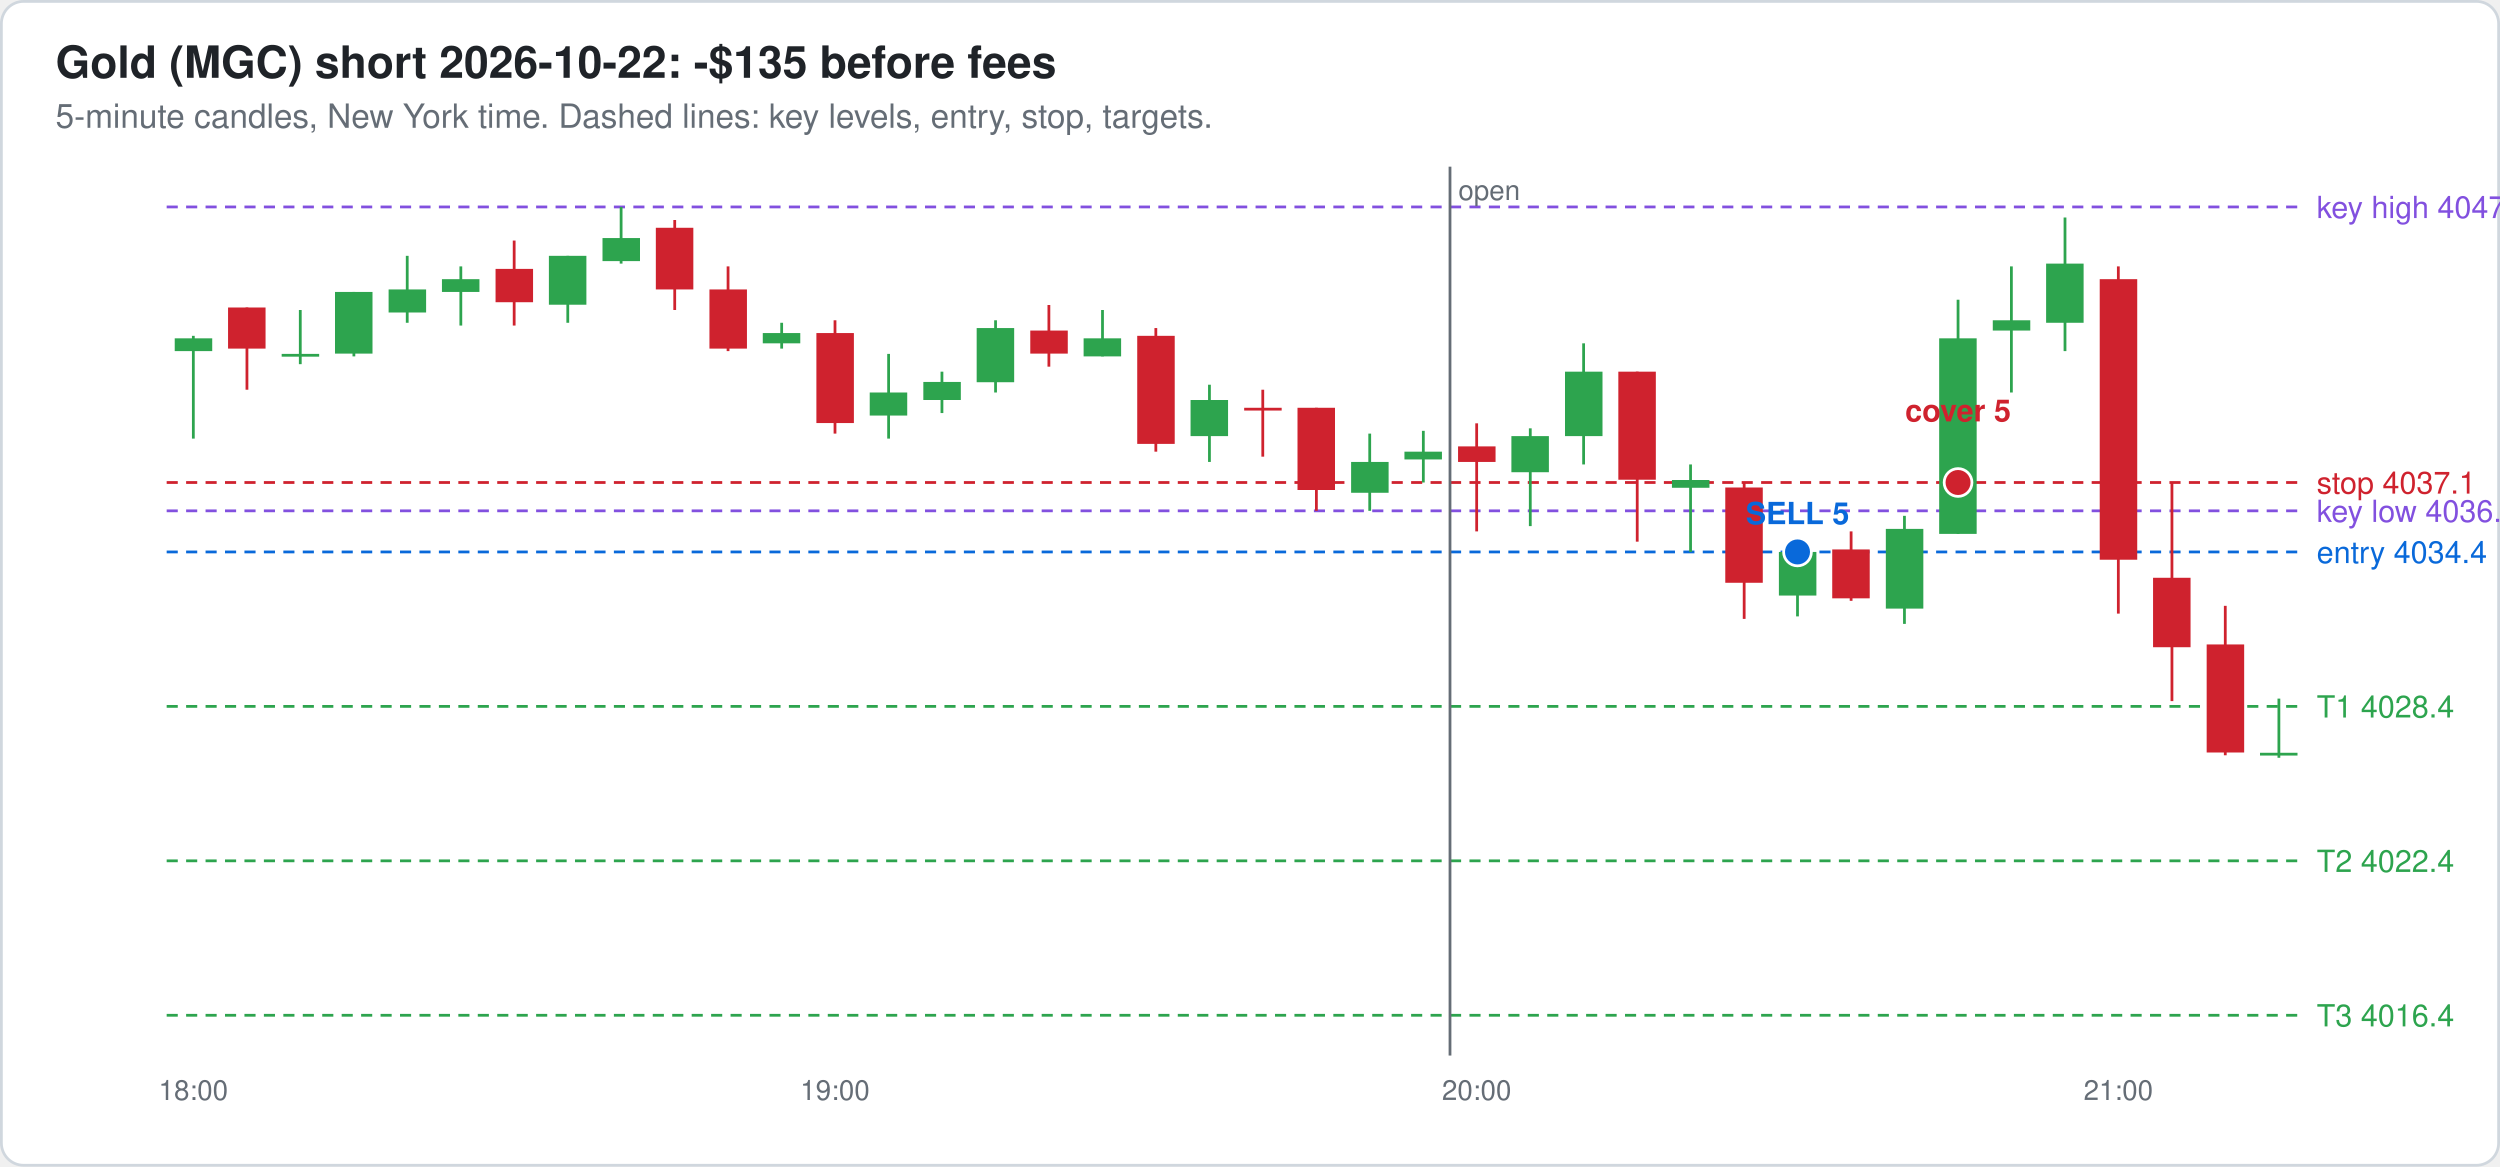
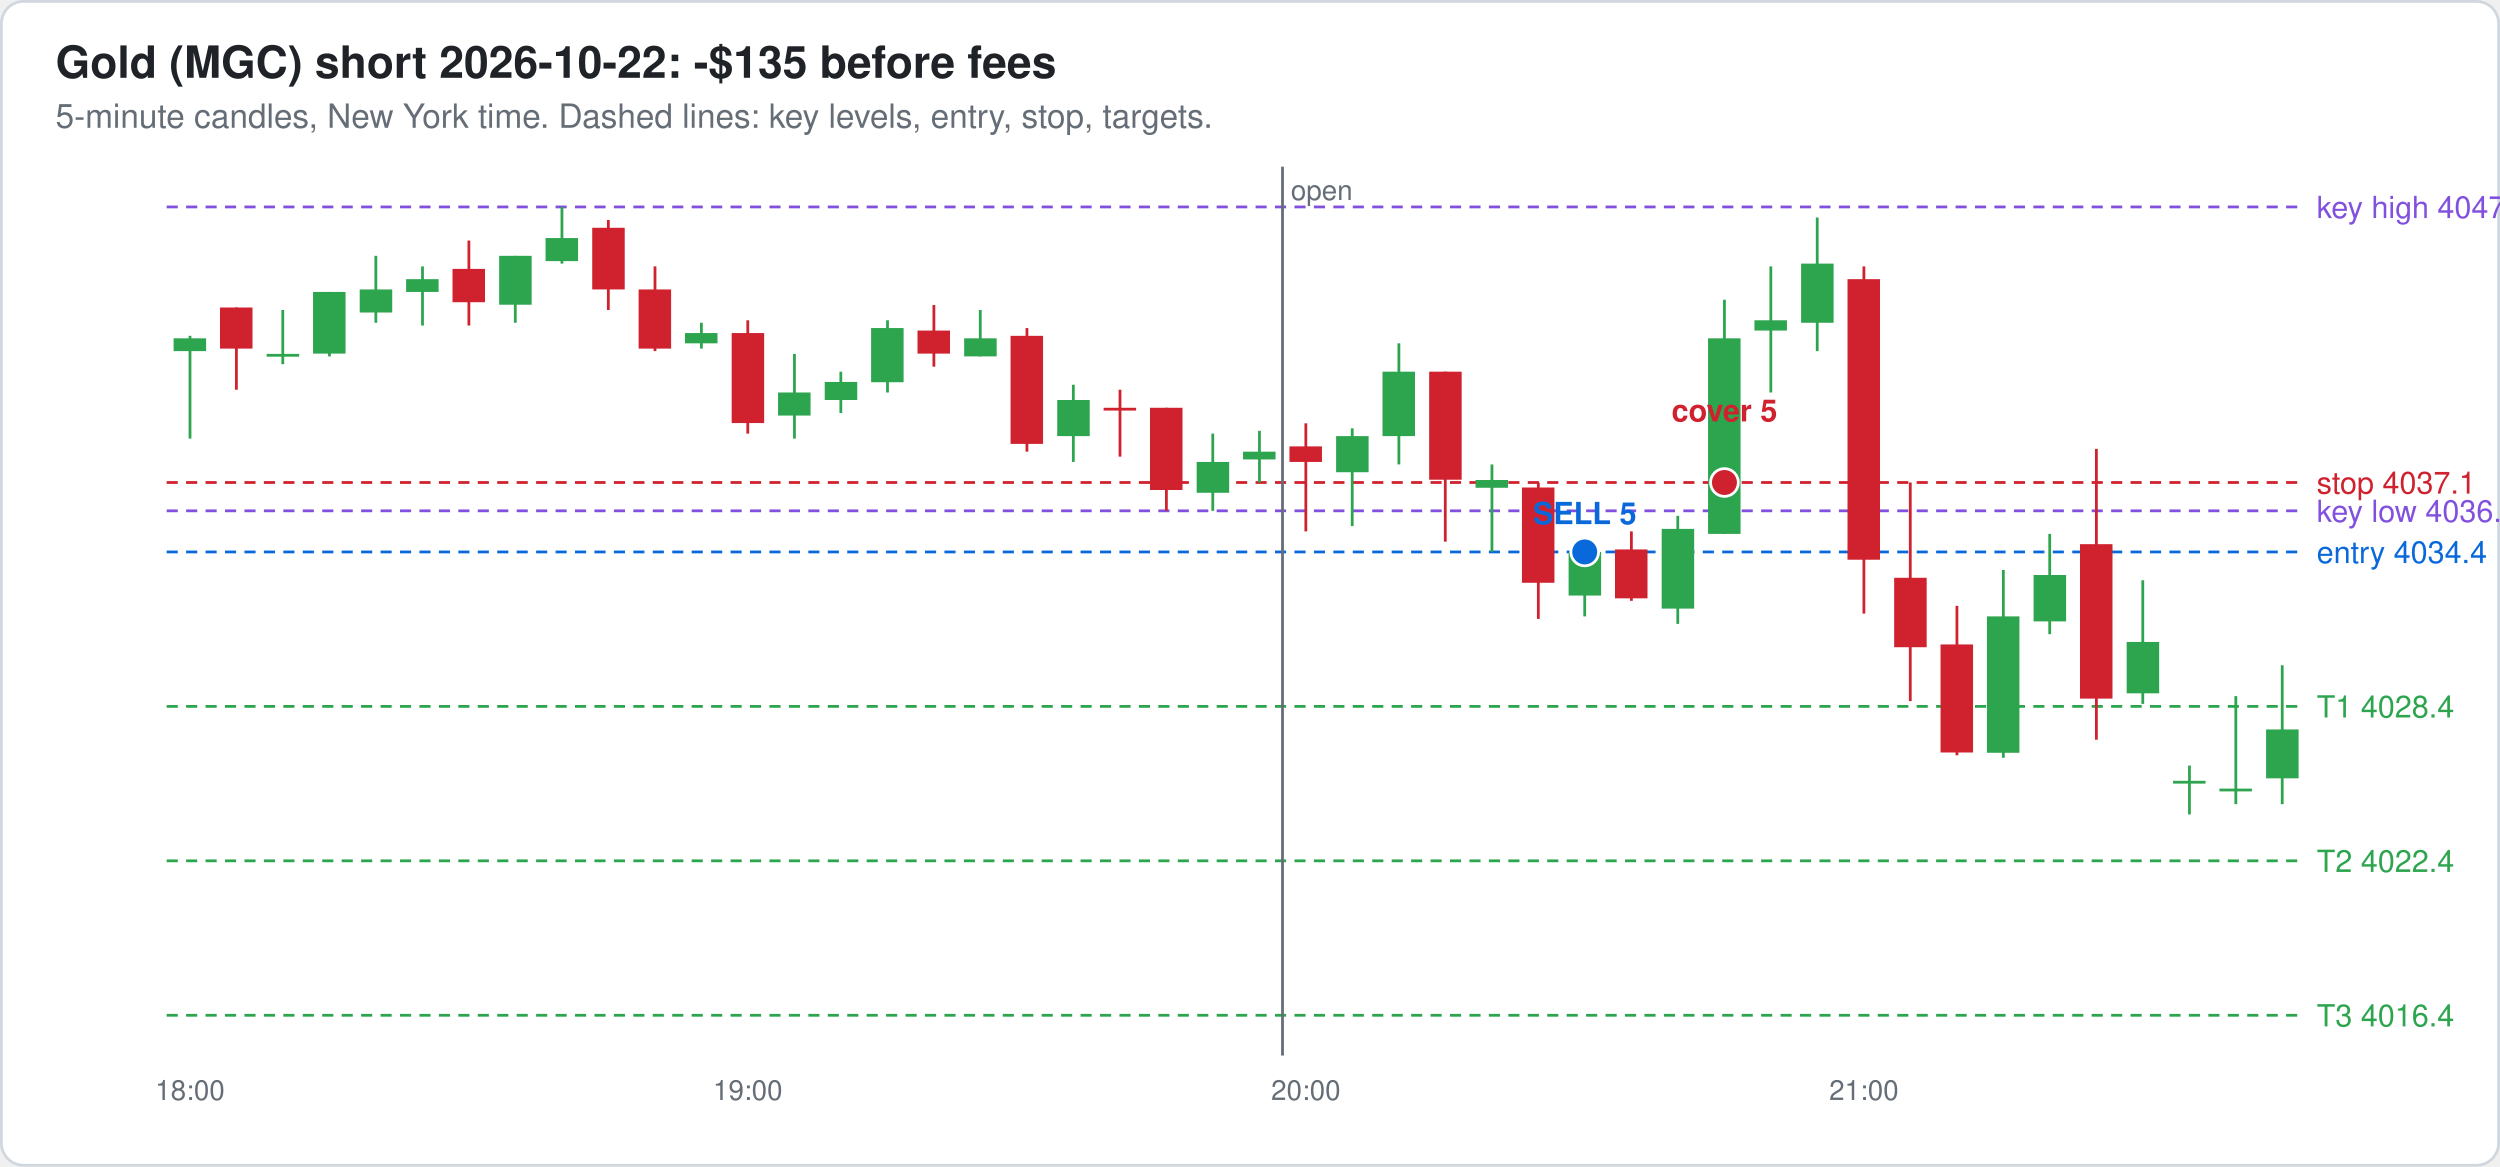
<svg xmlns="http://www.w3.org/2000/svg" width="900" height="420" viewBox="0 0 900 420" font-family="Helvetica, Arial, sans-serif">
  <rect x="0.5" y="0.5" width="899" height="419" rx="8" fill="#ffffff" stroke="#d0d7de" />
  <text x="20" y="28" font-size="16" font-weight="bold" fill="#1f2328">Gold (MGC) short 2026-10-22: -$135 before fees</text>
  <text x="20" y="46" font-size="12" fill="#656d76">5-minute candles, New York time. Dashed lines: key levels, entry, stop, targets.</text>
  <line x1="60" x2="830" y1="74.5" y2="74.5" stroke="#8250df" stroke-dasharray="4 3" />
  <text x="834" y="78.5" font-size="11" fill="#8250df">key high 4047.800048828125</text>
  <line x1="60" x2="830" y1="183.9" y2="183.9" stroke="#8250df" stroke-dasharray="4 3" />
  <text x="834" y="187.9" font-size="11" fill="#8250df">key low 4036.0</text>
  <line x1="60" x2="830" y1="198.7" y2="198.7" stroke="#0969da" stroke-dasharray="4 3" />
  <text x="834" y="202.7" font-size="11" fill="#0969da">entry 4034.4</text>
  <line x1="60" x2="830" y1="173.7" y2="173.7" stroke="#cf222e" stroke-dasharray="4 3" />
  <text x="834" y="177.7" font-size="11" fill="#cf222e">stop 4037.1</text>
  <line x1="60" x2="830" y1="254.3" y2="254.3" stroke="#2da44e" stroke-dasharray="4 3" />
  <text x="834" y="258.3" font-size="11" fill="#2da44e">T1 4028.4</text>
  <line x1="60" x2="830" y1="309.9" y2="309.9" stroke="#2da44e" stroke-dasharray="4 3" />
  <text x="834" y="313.9" font-size="11" fill="#2da44e">T2 4022.4</text>
  <line x1="60" x2="830" y1="365.5" y2="365.5" stroke="#2da44e" stroke-dasharray="4 3" />
  <text x="834" y="369.5" font-size="11" fill="#2da44e">T3 4016.4</text>
-   <line x1="69.6" x2="69.6" y1="120.9" y2="157.9" stroke="#2da44e" />
-   <rect x="62.9" y="121.8" width="13.5" height="4.6" fill="#2da44e" />
-   <text x="69.6" y="396" font-size="10" text-anchor="middle" fill="#656d76">18:00</text>
-   <line x1="88.9" x2="88.9" y1="110.7" y2="140.3" stroke="#cf222e" />
-   <rect x="82.1" y="110.7" width="13.5" height="14.8" fill="#cf222e" />
-   <line x1="108.1" x2="108.1" y1="111.6" y2="131.1" stroke="#2da44e" />
-   <rect x="101.4" y="127.4" width="13.5" height="1.0" fill="#2da44e" />
-   <line x1="127.4" x2="127.4" y1="105.1" y2="128.3" stroke="#2da44e" />
-   <rect x="120.6" y="105.1" width="13.5" height="22.2" fill="#2da44e" />
-   <line x1="146.6" x2="146.6" y1="92.1" y2="116.2" stroke="#2da44e" />
-   <rect x="139.9" y="104.2" width="13.5" height="8.3" fill="#2da44e" />
-   <line x1="165.9" x2="165.9" y1="95.9" y2="117.2" stroke="#2da44e" />
-   <rect x="159.1" y="100.5" width="13.5" height="4.6" fill="#2da44e" />
-   <line x1="185.1" x2="185.1" y1="86.6" y2="117.2" stroke="#cf222e" />
-   <rect x="178.4" y="96.8" width="13.5" height="12.0" fill="#cf222e" />
-   <line x1="204.4" x2="204.4" y1="92.1" y2="116.2" stroke="#2da44e" />
-   <rect x="197.6" y="92.1" width="13.5" height="17.6" fill="#2da44e" />
-   <line x1="223.6" x2="223.6" y1="74.5" y2="94.9" stroke="#2da44e" />
-   <rect x="216.9" y="85.7" width="13.5" height="8.3" fill="#2da44e" />
-   <line x1="242.9" x2="242.9" y1="79.2" y2="111.6" stroke="#cf222e" />
-   <rect x="236.1" y="82.0" width="13.5" height="22.2" fill="#cf222e" />
-   <line x1="262.1" x2="262.1" y1="95.9" y2="126.4" stroke="#cf222e" />
-   <rect x="255.4" y="104.2" width="13.5" height="21.3" fill="#cf222e" />
-   <line x1="281.4" x2="281.4" y1="116.2" y2="125.5" stroke="#2da44e" />
-   <rect x="274.6" y="119.9" width="13.5" height="3.7" fill="#2da44e" />
-   <line x1="300.6" x2="300.6" y1="115.3" y2="156.1" stroke="#cf222e" />
-   <rect x="293.9" y="119.9" width="13.5" height="32.4" fill="#cf222e" />
-   <text x="300.6" y="396" font-size="10" text-anchor="middle" fill="#656d76">19:00</text>
-   <line x1="319.9" x2="319.9" y1="127.4" y2="157.9" stroke="#2da44e" />
-   <rect x="313.1" y="141.3" width="13.5" height="8.3" fill="#2da44e" />
-   <line x1="339.1" x2="339.1" y1="133.8" y2="148.7" stroke="#2da44e" />
-   <rect x="332.4" y="137.5" width="13.5" height="6.5" fill="#2da44e" />
-   <line x1="358.4" x2="358.4" y1="115.3" y2="141.3" stroke="#2da44e" />
-   <rect x="351.6" y="118.1" width="13.5" height="19.5" fill="#2da44e" />
-   <line x1="377.6" x2="377.6" y1="109.8" y2="132.0" stroke="#cf222e" />
-   <rect x="370.9" y="119.0" width="13.5" height="8.3" fill="#cf222e" />
-   <line x1="396.9" x2="396.9" y1="111.6" y2="128.3" stroke="#2da44e" />
-   <rect x="390.1" y="121.8" width="13.5" height="6.5" fill="#2da44e" />
-   <line x1="416.1" x2="416.1" y1="118.1" y2="162.6" stroke="#cf222e" />
-   <rect x="409.4" y="120.9" width="13.5" height="38.9" fill="#cf222e" />
-   <line x1="435.4" x2="435.4" y1="138.5" y2="166.3" stroke="#2da44e" />
-   <rect x="428.6" y="144.0" width="13.5" height="13.0" fill="#2da44e" />
-   <line x1="454.6" x2="454.6" y1="140.3" y2="164.4" stroke="#cf222e" />
-   <rect x="447.9" y="146.8" width="13.5" height="1.0" fill="#cf222e" />
-   <line x1="473.9" x2="473.9" y1="146.8" y2="183.9" stroke="#cf222e" />
-   <rect x="467.1" y="146.8" width="13.5" height="29.6" fill="#cf222e" />
-   <line x1="493.1" x2="493.1" y1="156.1" y2="183.9" stroke="#2da44e" />
-   <rect x="486.4" y="166.3" width="13.5" height="11.1" fill="#2da44e" />
-   <line x1="512.4" x2="512.4" y1="155.1" y2="173.7" stroke="#2da44e" />
-   <rect x="505.6" y="162.6" width="13.5" height="2.8" fill="#2da44e" />
-   <line x1="531.6" x2="531.6" y1="152.4" y2="191.3" stroke="#cf222e" />
-   <rect x="524.9" y="160.7" width="13.5" height="5.6" fill="#cf222e" />
-   <text x="531.6" y="396" font-size="10" text-anchor="middle" fill="#656d76">20:00</text>
-   <line x1="550.9" x2="550.9" y1="154.2" y2="189.4" stroke="#2da44e" />
-   <rect x="544.1" y="157.0" width="13.5" height="13.0" fill="#2da44e" />
-   <line x1="570.1" x2="570.1" y1="123.6" y2="167.2" stroke="#2da44e" />
-   <rect x="563.4" y="133.8" width="13.5" height="23.2" fill="#2da44e" />
-   <line x1="589.4" x2="589.4" y1="133.8" y2="195.0" stroke="#cf222e" />
-   <rect x="582.6" y="133.8" width="13.5" height="38.9" fill="#cf222e" />
-   <line x1="608.6" x2="608.6" y1="167.2" y2="198.7" stroke="#2da44e" />
-   <rect x="601.9" y="172.8" width="13.5" height="2.8" fill="#2da44e" />
-   <line x1="627.9" x2="627.9" y1="173.7" y2="222.8" stroke="#cf222e" />
-   <rect x="621.1" y="175.5" width="13.5" height="34.3" fill="#cf222e" />
-   <line x1="647.1" x2="647.1" y1="195.0" y2="221.9" stroke="#2da44e" />
-   <rect x="640.4" y="198.7" width="13.5" height="15.7" fill="#2da44e" />
-   <line x1="666.4" x2="666.4" y1="191.3" y2="216.3" stroke="#cf222e" />
-   <rect x="659.6" y="197.8" width="13.5" height="17.6" fill="#cf222e" />
-   <line x1="685.6" x2="685.6" y1="185.7" y2="224.6" stroke="#2da44e" />
-   <rect x="678.9" y="190.4" width="13.5" height="28.7" fill="#2da44e" />
-   <line x1="704.9" x2="704.9" y1="107.9" y2="192.2" stroke="#2da44e" />
-   <rect x="698.1" y="121.8" width="13.5" height="70.4" fill="#2da44e" />
-   <line x1="724.1" x2="724.1" y1="95.9" y2="141.3" stroke="#2da44e" />
-   <rect x="717.4" y="115.3" width="13.5" height="3.7" fill="#2da44e" />
-   <line x1="743.4" x2="743.4" y1="78.3" y2="126.4" stroke="#2da44e" />
-   <rect x="736.6" y="94.9" width="13.5" height="21.3" fill="#2da44e" />
-   <line x1="762.6" x2="762.6" y1="95.9" y2="220.9" stroke="#cf222e" />
-   <rect x="755.9" y="100.5" width="13.5" height="101.0" fill="#cf222e" />
-   <text x="762.6" y="396" font-size="10" text-anchor="middle" fill="#656d76">21:00</text>
-   <line x1="781.9" x2="781.9" y1="173.7" y2="252.4" stroke="#cf222e" />
-   <rect x="775.1" y="208.0" width="13.5" height="25.0" fill="#cf222e" />
-   <line x1="801.1" x2="801.1" y1="218.1" y2="271.9" stroke="#cf222e" />
-   <rect x="794.4" y="232.0" width="13.5" height="38.9" fill="#cf222e" />
-   <line x1="820.4" x2="820.4" y1="251.5" y2="272.8" stroke="#2da44e" />
-   <rect x="813.6" y="271.0" width="13.5" height="1.0" fill="#2da44e" />
-   <line x1="522.0" x2="522.0" y1="60" y2="380" stroke="#656d76" />
-   <text x="525.0" y="72" font-size="10" fill="#656d76">open</text>
-   <circle cx="647.1" cy="198.7" r="5" fill="#0969da" stroke="#fff" />
-   <text x="647.1" y="188.7" font-size="11" font-weight="bold" text-anchor="middle" fill="#0969da">SELL 5</text>
-   <circle cx="704.9" cy="173.7" r="5" fill="#cf222e" stroke="#fff" />
-   <text x="704.9" y="151.7" font-size="11" font-weight="bold" text-anchor="middle" fill="#cf222e">cover 5</text>
+   <line x1="68.4" x2="68.4" y1="120.9" y2="157.9" stroke="#2da44e" />
+   <rect x="62.5" y="121.8" width="11.7" height="4.6" fill="#2da44e" />
+   <text x="68.4" y="396" font-size="10" text-anchor="middle" fill="#656d76">18:00</text>
+   <line x1="85.1" x2="85.1" y1="110.7" y2="140.3" stroke="#cf222e" />
+   <rect x="79.2" y="110.7" width="11.7" height="14.8" fill="#cf222e" />
+   <line x1="101.8" x2="101.8" y1="111.6" y2="131.1" stroke="#2da44e" />
+   <rect x="96.0" y="127.4" width="11.7" height="1.0" fill="#2da44e" />
+   <line x1="118.6" x2="118.6" y1="105.1" y2="128.3" stroke="#2da44e" />
+   <rect x="112.7" y="105.1" width="11.7" height="22.2" fill="#2da44e" />
+   <line x1="135.3" x2="135.3" y1="92.1" y2="116.2" stroke="#2da44e" />
+   <rect x="129.5" y="104.2" width="11.7" height="8.3" fill="#2da44e" />
+   <line x1="152.1" x2="152.1" y1="95.9" y2="117.2" stroke="#2da44e" />
+   <rect x="146.2" y="100.5" width="11.7" height="4.6" fill="#2da44e" />
+   <line x1="168.8" x2="168.8" y1="86.6" y2="117.2" stroke="#cf222e" />
+   <rect x="162.9" y="96.8" width="11.7" height="12.0" fill="#cf222e" />
+   <line x1="185.5" x2="185.5" y1="92.1" y2="116.2" stroke="#2da44e" />
+   <rect x="179.7" y="92.1" width="11.7" height="17.6" fill="#2da44e" />
+   <line x1="202.3" x2="202.3" y1="74.5" y2="94.9" stroke="#2da44e" />
+   <rect x="196.4" y="85.7" width="11.7" height="8.3" fill="#2da44e" />
+   <line x1="219.0" x2="219.0" y1="79.2" y2="111.6" stroke="#cf222e" />
+   <rect x="213.2" y="82.0" width="11.7" height="22.2" fill="#cf222e" />
+   <line x1="235.8" x2="235.8" y1="95.9" y2="126.4" stroke="#cf222e" />
+   <rect x="229.9" y="104.2" width="11.7" height="21.3" fill="#cf222e" />
+   <line x1="252.5" x2="252.5" y1="116.2" y2="125.5" stroke="#2da44e" />
+   <rect x="246.6" y="119.9" width="11.7" height="3.7" fill="#2da44e" />
+   <line x1="269.2" x2="269.2" y1="115.3" y2="156.1" stroke="#cf222e" />
+   <rect x="263.4" y="119.9" width="11.7" height="32.4" fill="#cf222e" />
+   <text x="269.2" y="396" font-size="10" text-anchor="middle" fill="#656d76">19:00</text>
+   <line x1="286.0" x2="286.0" y1="127.4" y2="157.9" stroke="#2da44e" />
+   <rect x="280.1" y="141.3" width="11.7" height="8.3" fill="#2da44e" />
+   <line x1="302.7" x2="302.7" y1="133.8" y2="148.7" stroke="#2da44e" />
+   <rect x="296.9" y="137.5" width="11.7" height="6.5" fill="#2da44e" />
+   <line x1="319.5" x2="319.5" y1="115.3" y2="141.3" stroke="#2da44e" />
+   <rect x="313.6" y="118.1" width="11.7" height="19.5" fill="#2da44e" />
+   <line x1="336.2" x2="336.2" y1="109.8" y2="132.0" stroke="#cf222e" />
+   <rect x="330.3" y="119.0" width="11.7" height="8.3" fill="#cf222e" />
+   <line x1="352.9" x2="352.9" y1="111.6" y2="128.3" stroke="#2da44e" />
+   <rect x="347.1" y="121.8" width="11.7" height="6.5" fill="#2da44e" />
+   <line x1="369.7" x2="369.7" y1="118.1" y2="162.6" stroke="#cf222e" />
+   <rect x="363.8" y="120.9" width="11.7" height="38.9" fill="#cf222e" />
+   <line x1="386.4" x2="386.4" y1="138.5" y2="166.3" stroke="#2da44e" />
+   <rect x="380.6" y="144.0" width="11.7" height="13.0" fill="#2da44e" />
+   <line x1="403.2" x2="403.2" y1="140.3" y2="164.4" stroke="#cf222e" />
+   <rect x="397.3" y="146.8" width="11.7" height="1.0" fill="#cf222e" />
+   <line x1="419.9" x2="419.9" y1="146.8" y2="183.9" stroke="#cf222e" />
+   <rect x="414.0" y="146.8" width="11.7" height="29.6" fill="#cf222e" />
+   <line x1="436.6" x2="436.6" y1="156.1" y2="183.9" stroke="#2da44e" />
+   <rect x="430.8" y="166.3" width="11.7" height="11.1" fill="#2da44e" />
+   <line x1="453.4" x2="453.4" y1="155.1" y2="173.7" stroke="#2da44e" />
+   <rect x="447.5" y="162.6" width="11.7" height="2.8" fill="#2da44e" />
+   <line x1="470.1" x2="470.1" y1="152.4" y2="191.3" stroke="#cf222e" />
+   <rect x="464.2" y="160.7" width="11.7" height="5.6" fill="#cf222e" />
+   <text x="470.1" y="396" font-size="10" text-anchor="middle" fill="#656d76">20:00</text>
+   <line x1="486.8" x2="486.8" y1="154.2" y2="189.4" stroke="#2da44e" />
+   <rect x="481.0" y="157.0" width="11.7" height="13.0" fill="#2da44e" />
+   <line x1="503.6" x2="503.6" y1="123.6" y2="167.2" stroke="#2da44e" />
+   <rect x="497.7" y="133.8" width="11.7" height="23.2" fill="#2da44e" />
+   <line x1="520.3" x2="520.3" y1="133.8" y2="195.0" stroke="#cf222e" />
+   <rect x="514.5" y="133.8" width="11.7" height="38.9" fill="#cf222e" />
+   <line x1="537.1" x2="537.1" y1="167.2" y2="198.7" stroke="#2da44e" />
+   <rect x="531.2" y="172.8" width="11.7" height="2.8" fill="#2da44e" />
+   <line x1="553.8" x2="553.8" y1="173.7" y2="222.8" stroke="#cf222e" />
+   <rect x="547.9" y="175.5" width="11.7" height="34.3" fill="#cf222e" />
+   <line x1="570.5" x2="570.5" y1="195.0" y2="221.9" stroke="#2da44e" />
+   <rect x="564.7" y="198.7" width="11.7" height="15.7" fill="#2da44e" />
+   <line x1="587.3" x2="587.3" y1="191.3" y2="216.3" stroke="#cf222e" />
+   <rect x="581.4" y="197.8" width="11.7" height="17.6" fill="#cf222e" />
+   <line x1="604.0" x2="604.0" y1="185.7" y2="224.6" stroke="#2da44e" />
+   <rect x="598.2" y="190.4" width="11.7" height="28.7" fill="#2da44e" />
+   <line x1="620.8" x2="620.8" y1="107.9" y2="192.2" stroke="#2da44e" />
+   <rect x="614.9" y="121.8" width="11.7" height="70.4" fill="#2da44e" />
+   <line x1="637.5" x2="637.5" y1="95.9" y2="141.3" stroke="#2da44e" />
+   <rect x="631.6" y="115.3" width="11.7" height="3.7" fill="#2da44e" />
+   <line x1="654.2" x2="654.2" y1="78.3" y2="126.4" stroke="#2da44e" />
+   <rect x="648.4" y="94.9" width="11.7" height="21.3" fill="#2da44e" />
+   <line x1="671.0" x2="671.0" y1="95.9" y2="220.9" stroke="#cf222e" />
+   <rect x="665.1" y="100.5" width="11.7" height="101.0" fill="#cf222e" />
+   <text x="671.0" y="396" font-size="10" text-anchor="middle" fill="#656d76">21:00</text>
+   <line x1="687.7" x2="687.7" y1="173.7" y2="252.4" stroke="#cf222e" />
+   <rect x="681.9" y="208.0" width="11.7" height="25.0" fill="#cf222e" />
+   <line x1="704.5" x2="704.5" y1="218.1" y2="271.9" stroke="#cf222e" />
+   <rect x="698.6" y="232.0" width="11.7" height="38.9" fill="#cf222e" />
+   <line x1="721.2" x2="721.2" y1="205.2" y2="272.8" stroke="#2da44e" />
+   <rect x="715.3" y="221.9" width="11.7" height="49.1" fill="#2da44e" />
+   <line x1="737.9" x2="737.9" y1="192.2" y2="228.3" stroke="#2da44e" />
+   <rect x="732.1" y="207.0" width="11.7" height="16.7" fill="#2da44e" />
+   <line x1="754.7" x2="754.7" y1="161.6" y2="266.3" stroke="#cf222e" />
+   <rect x="748.8" y="195.9" width="11.7" height="55.6" fill="#cf222e" />
+   <line x1="771.4" x2="771.4" y1="208.9" y2="253.4" stroke="#2da44e" />
+   <rect x="765.6" y="231.1" width="11.7" height="18.5" fill="#2da44e" />
+   <line x1="788.2" x2="788.2" y1="275.6" y2="293.2" stroke="#2da44e" />
+   <rect x="782.3" y="281.1" width="11.7" height="1.0" fill="#2da44e" />
+   <line x1="804.9" x2="804.9" y1="250.6" y2="289.5" stroke="#2da44e" />
+   <rect x="799.0" y="283.9" width="11.7" height="1.0" fill="#2da44e" />
+   <line x1="821.6" x2="821.6" y1="239.5" y2="289.5" stroke="#2da44e" />
+   <rect x="815.8" y="262.6" width="11.7" height="17.6" fill="#2da44e" />
+   <line x1="461.7" x2="461.7" y1="60" y2="380" stroke="#656d76" />
+   <text x="464.7" y="72" font-size="10" fill="#656d76">open</text>
+   <circle cx="570.5" cy="198.7" r="5" fill="#0969da" stroke="#fff" />
+   <text x="570.5" y="188.7" font-size="11" font-weight="bold" text-anchor="middle" fill="#0969da">SELL 5</text>
+   <circle cx="620.8" cy="173.7" r="5" fill="#cf222e" stroke="#fff" />
+   <text x="620.8" y="151.7" font-size="11" font-weight="bold" text-anchor="middle" fill="#cf222e">cover 5</text>
</svg>
